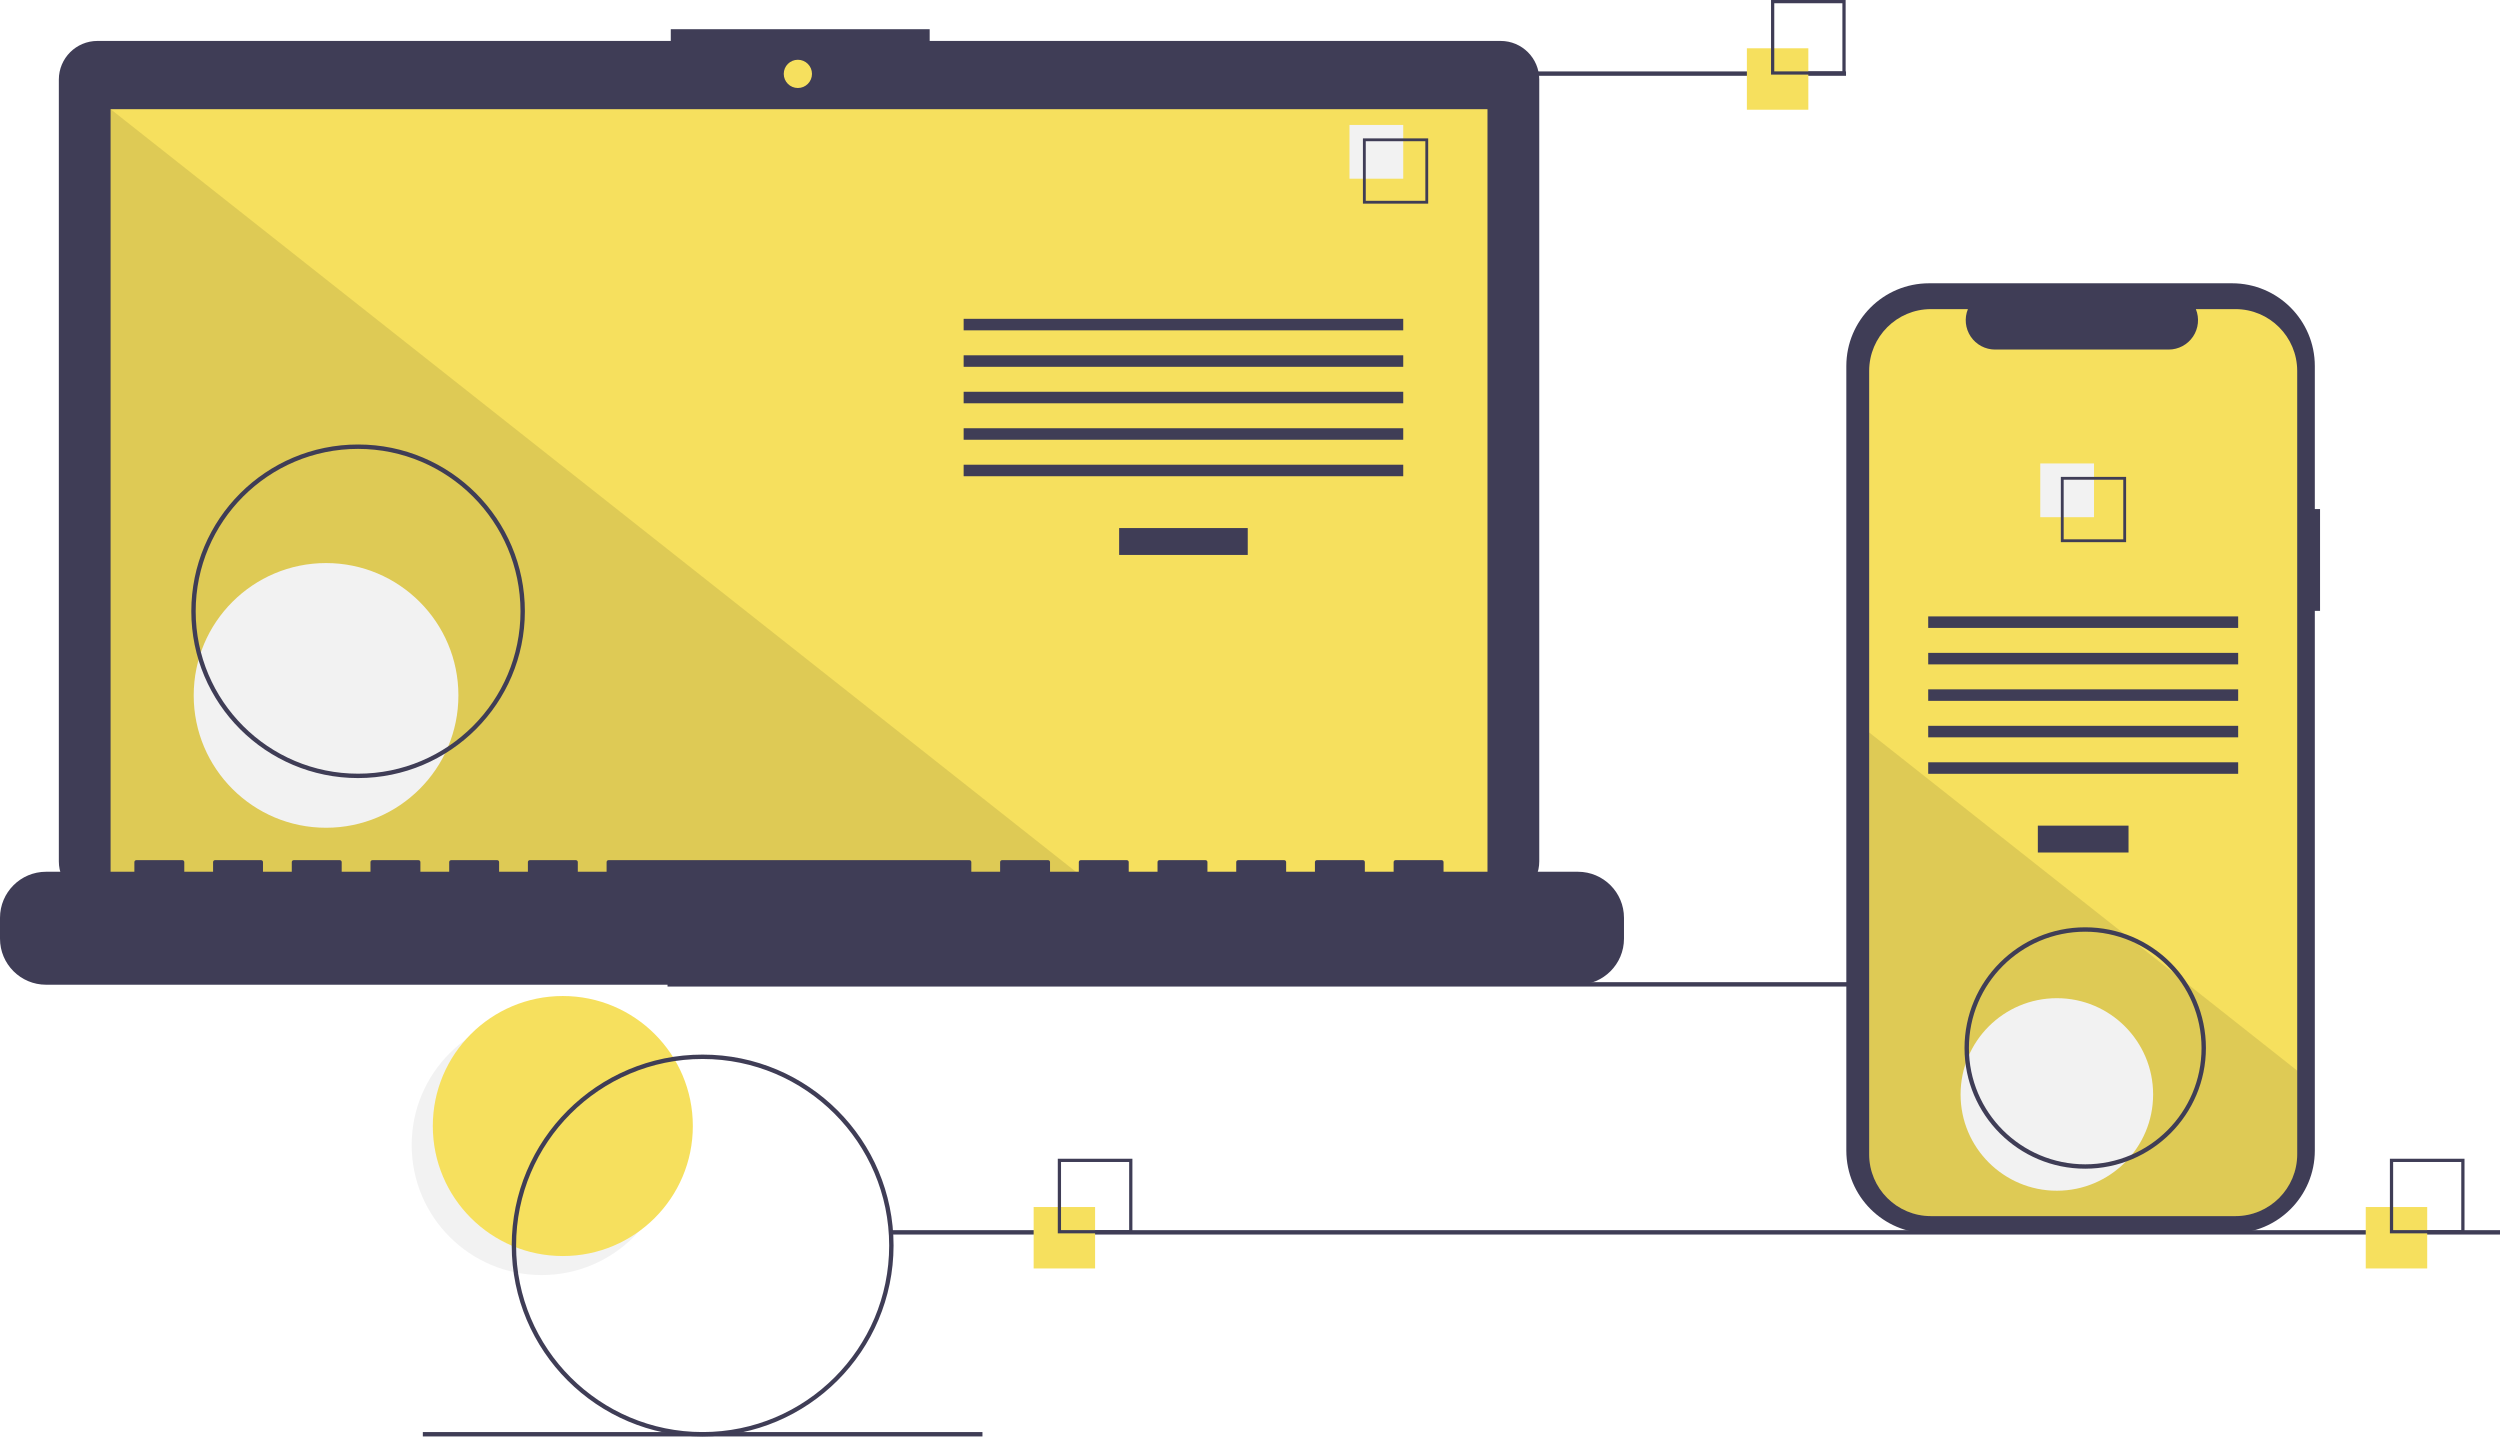
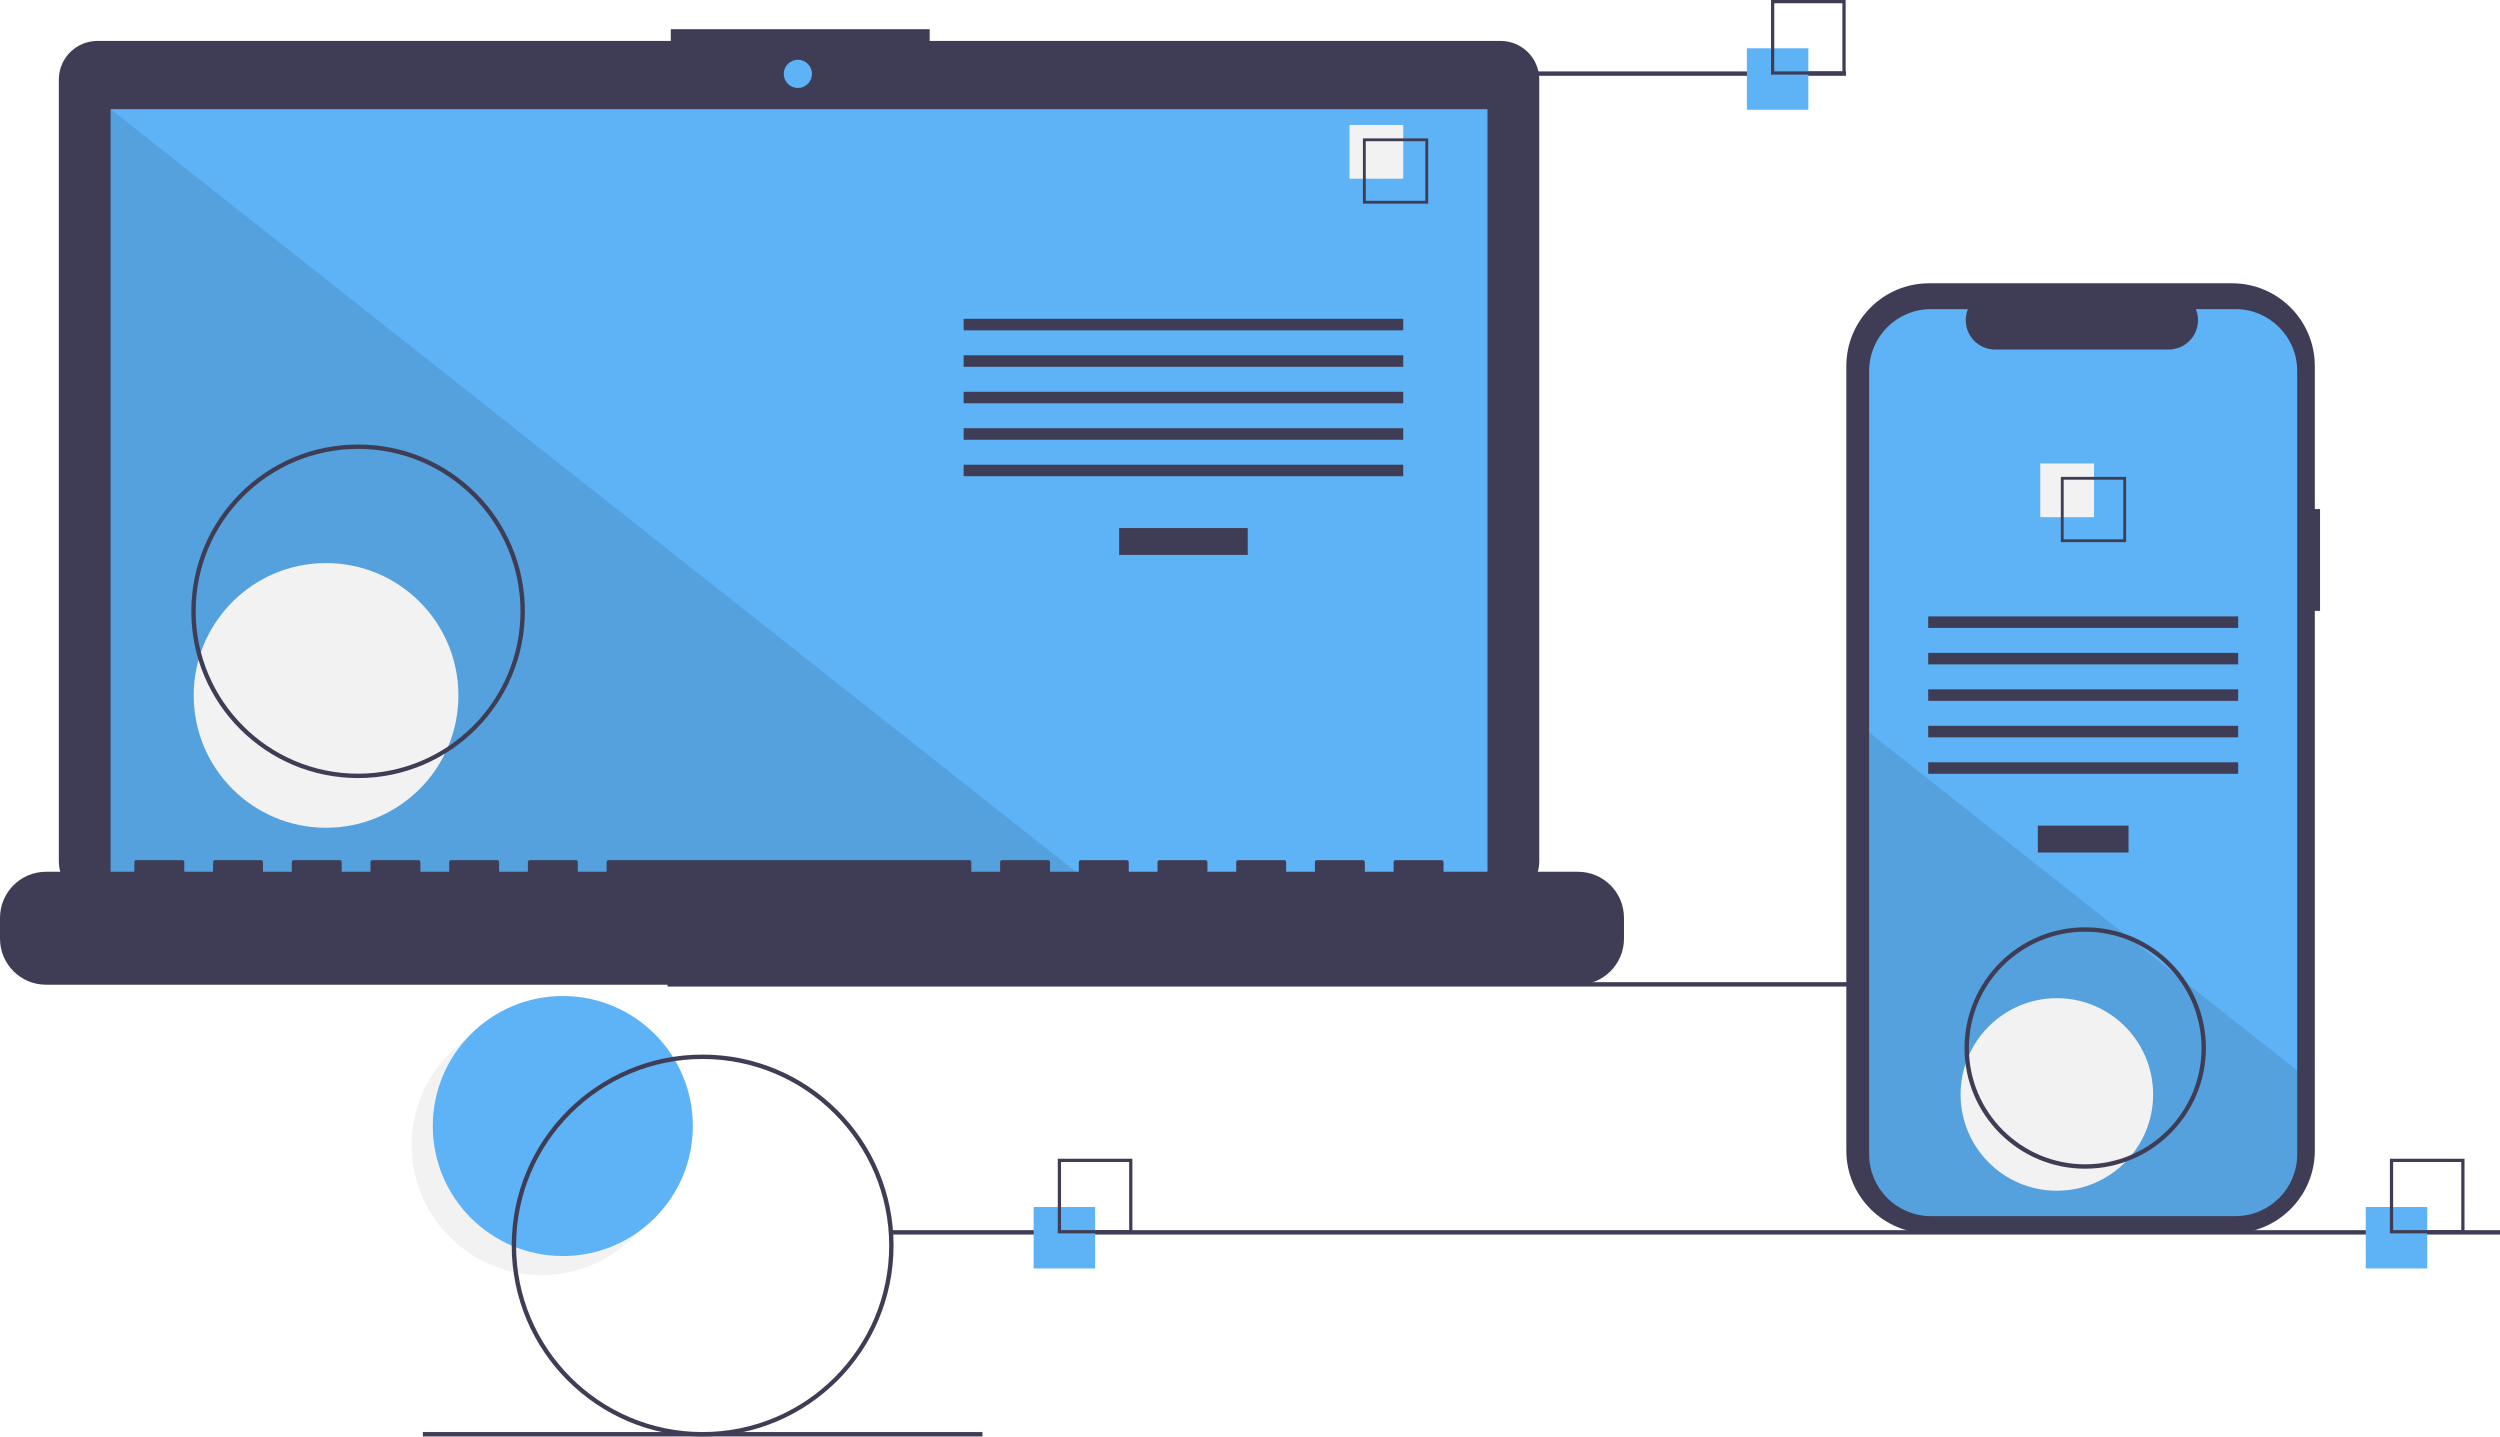
<svg xmlns="http://www.w3.org/2000/svg" id="b6117b06-2b45-45bc-b789-4a82ab6612dd" data-name="Layer 1" width="1139.171" height="654.543" viewBox="0 0 1139.171 654.543">
  <circle cx="246.827" cy="521.765" r="59.243" fill="#f2f2f2" />
-   <circle cx="256.46" cy="513.095" r="59.243" fill="#f6e05e" />
+   <circle cx="256.46" cy="513.095" r="59.243" fill="#5eb2f6" />
  <rect x="304.171" y="447.543" width="733" height="2" fill="#3f3d56" />
  <path d="M714.207,141.381H454.038v-5.362h-117.971v5.362H74.825a17.599,17.599,0,0,0-17.599,17.599V515.231a17.599,17.599,0,0,0,17.599,17.599H714.207a17.599,17.599,0,0,0,17.599-17.599V158.979A17.599,17.599,0,0,0,714.207,141.381Z" transform="translate(-30.41456 -122.7284)" fill="#3f3d56" />
-   <rect x="50.406" y="49.754" width="627.391" height="353.913" fill="#f6e05e" />
-   <circle cx="363.565" cy="33.667" r="6.435" fill="#f6e05e" />
+   <rect x="50.406" y="49.754" width="627.391" height="353.913" fill="#5eb2f6" />
+   <circle cx="363.565" cy="33.667" r="6.435" fill="#5eb2f6" />
  <polygon points="498.374 403.667 50.406 403.667 50.406 49.754 498.374 403.667" opacity="0.1" />
  <circle cx="148.574" cy="316.876" r="60.307" fill="#f2f2f2" />
  <rect x="509.953" y="240.622" width="58.605" height="12.246" fill="#3f3d56" />
  <rect x="439.102" y="145.279" width="200.307" height="5.248" fill="#3f3d56" />
  <rect x="439.102" y="161.898" width="200.307" height="5.248" fill="#3f3d56" />
  <rect x="439.102" y="178.518" width="200.307" height="5.248" fill="#3f3d56" />
  <rect x="439.102" y="195.137" width="200.307" height="5.248" fill="#3f3d56" />
  <rect x="439.102" y="211.756" width="200.307" height="5.248" fill="#3f3d56" />
  <rect x="614.917" y="56.934" width="24.492" height="24.492" fill="#f2f2f2" />
  <path d="M681.195,215.525h-29.74v-29.74h29.74Zm-28.447-1.293h27.154V187.078H652.748Z" transform="translate(-30.41456 -122.7284)" fill="#3f3d56" />
  <path d="M749.422,519.96H688.192v-4.412a.875.875,0,0,0-.875-.875h-20.993a.875.875,0,0,0-.875.875v4.412H652.329v-4.412a.875.875,0,0,0-.875-.875H630.462a.875.875,0,0,0-.875.875v4.412H616.467v-4.412a.875.875,0,0,0-.875-.875H594.599a.875.875,0,0,0-.875.875v4.412H580.604v-4.412a.875.875,0,0,0-.875-.875H558.736a.875.875,0,0,0-.875.875v4.412H544.741v-4.412a.875.875,0,0,0-.875-.875H522.873a.875.875,0,0,0-.875.875v4.412H508.878v-4.412a.875.875,0,0,0-.875-.875h-20.993a.875.875,0,0,0-.875.875v4.412H473.015v-4.412a.875.875,0,0,0-.875-.875H307.696a.875.875,0,0,0-.875.875v4.412H293.701v-4.412a.875.875,0,0,0-.875-.875H271.833a.875.875,0,0,0-.875.875v4.412H257.838v-4.412a.875.875,0,0,0-.875-.875h-20.993a.875.875,0,0,0-.875.875v4.412H221.975v-4.412a.875.875,0,0,0-.875-.875H200.107a.875.875,0,0,0-.875.875v4.412H186.112v-4.412a.875.875,0,0,0-.875-.875H164.244a.875.875,0,0,0-.875.875v4.412H150.249v-4.412a.875.875,0,0,0-.875-.875H128.381a.875.875,0,0,0-.875.875v4.412H114.386v-4.412a.875.875,0,0,0-.875-.875H92.519a.875.875,0,0,0-.875.875v4.412H51.407a20.993,20.993,0,0,0-20.993,20.993v9.492A20.993,20.993,0,0,0,51.407,571.438H749.422a20.993,20.993,0,0,0,20.993-20.993v-9.492A20.993,20.993,0,0,0,749.422,519.96Z" transform="translate(-30.41456 -122.7284)" fill="#3f3d56" />
  <path d="M193.586,477.272a76,76,0,1,1,76-76A76.086,76.086,0,0,1,193.586,477.272Zm0-150a74,74,0,1,0,74,74A74.084,74.084,0,0,0,193.586,327.272Z" transform="translate(-30.41456 -122.7284)" fill="#3f3d56" />
  <rect x="586.171" y="32.543" width="255" height="2" fill="#3f3d56" />
  <rect x="406.171" y="560.543" width="733" height="2" fill="#3f3d56" />
  <rect x="192.672" y="652.543" width="255" height="2" fill="#3f3d56" />
-   <rect x="471" y="550" width="28" height="28" fill="#f6e05e" />
+   <rect x="471" y="550" width="28" height="28" fill="#5eb2f6" />
  <path d="M546.415,684.728h-34v-34h34Zm-32.522-1.478H544.936V652.207H513.893Z" transform="translate(-30.41456 -122.7284)" fill="#3f3d56" />
-   <rect x="796" y="22" width="28" height="28" fill="#f6e05e" />
+   <rect x="796" y="22" width="28" height="28" fill="#5eb2f6" />
  <path d="M871.415,156.728h-34v-34h34Zm-32.522-1.478H869.936V124.207H838.893Z" transform="translate(-30.41456 -122.7284)" fill="#3f3d56" />
-   <rect x="1078" y="550" width="28" height="28" fill="#f6e05e" />
+   <rect x="1078" y="550" width="28" height="28" fill="#5eb2f6" />
  <path d="M1153.415,684.728h-34v-34h34Zm-32.522-1.478h31.043V652.207h-31.043Z" transform="translate(-30.41456 -122.7284)" fill="#3f3d56" />
  <path d="M1087.586,354.687h-2.379V289.525a37.714,37.714,0,0,0-37.714-37.714H909.44A37.714,37.714,0,0,0,871.726,289.525V647.006A37.714,37.714,0,0,0,909.44,684.72h138.053a37.714,37.714,0,0,0,37.714-37.714V401.07h2.379Z" transform="translate(-30.41456 -122.7284)" fill="#3f3d56" />
-   <path d="M1077.176,291.742v356.96a28.165,28.165,0,0,1-28.16,28.17H910.296a28.165,28.165,0,0,1-28.16-28.17v-356.96a28.163,28.163,0,0,1,28.16-28.16h16.83a13.379,13.379,0,0,0,12.39,18.43h79.09a13.379,13.379,0,0,0,12.39-18.43h18.02A28.163,28.163,0,0,1,1077.176,291.742Z" transform="translate(-30.41456 -122.7284)" fill="#f6e05e" />
+   <path d="M1077.176,291.742v356.96a28.165,28.165,0,0,1-28.16,28.17H910.296a28.165,28.165,0,0,1-28.16-28.17v-356.96a28.163,28.163,0,0,1,28.16-28.16h16.83a13.379,13.379,0,0,0,12.39,18.43h79.09a13.379,13.379,0,0,0,12.39-18.43h18.02A28.163,28.163,0,0,1,1077.176,291.742Z" transform="translate(-30.41456 -122.7284)" fill="#5eb2f6" />
  <rect x="928.58" y="376.218" width="41.324" height="12.246" fill="#3f3d56" />
  <rect x="878.621" y="280.875" width="141.24" height="5.248" fill="#3f3d56" />
  <rect x="878.621" y="297.494" width="141.24" height="5.248" fill="#3f3d56" />
  <rect x="878.621" y="314.114" width="141.24" height="5.248" fill="#3f3d56" />
  <rect x="878.621" y="330.733" width="141.24" height="5.248" fill="#3f3d56" />
  <rect x="878.621" y="347.352" width="141.24" height="5.248" fill="#3f3d56" />
  <rect x="929.684" y="211.179" width="24.492" height="24.492" fill="#f2f2f2" />
  <path d="M969.474,340.032v29.74h29.74v-29.74Zm28.45,28.45h-27.16v-27.16h27.16Z" transform="translate(-30.41456 -122.7284)" fill="#3f3d56" />
  <path d="M1077.176,610.582v38.12a28.165,28.165,0,0,1-28.16,28.17H910.296a28.165,28.165,0,0,1-28.16-28.17v-192.21l116.87,92.33,2,1.58,21.74,17.17,2.03,1.61Z" transform="translate(-30.41456 -122.7284)" opacity="0.1" />
  <circle cx="937.241" cy="498.707" r="43.868" fill="#f2f2f2" />
  <path d="M350.586,777.272a87,87,0,1,1,87-87A87.099,87.099,0,0,1,350.586,777.272Zm0-172a85,85,0,1,0,85,85A85.096,85.096,0,0,0,350.586,605.272Z" transform="translate(-30.41456 -122.7284)" fill="#3f3d56" />
  <path d="M980.586,655.272a55,55,0,1,1,55-55A55.062,55.062,0,0,1,980.586,655.272Zm0-108a53,53,0,1,0,53,53A53.06,53.06,0,0,0,980.586,547.272Z" transform="translate(-30.41456 -122.7284)" fill="#3f3d56" />
</svg>
